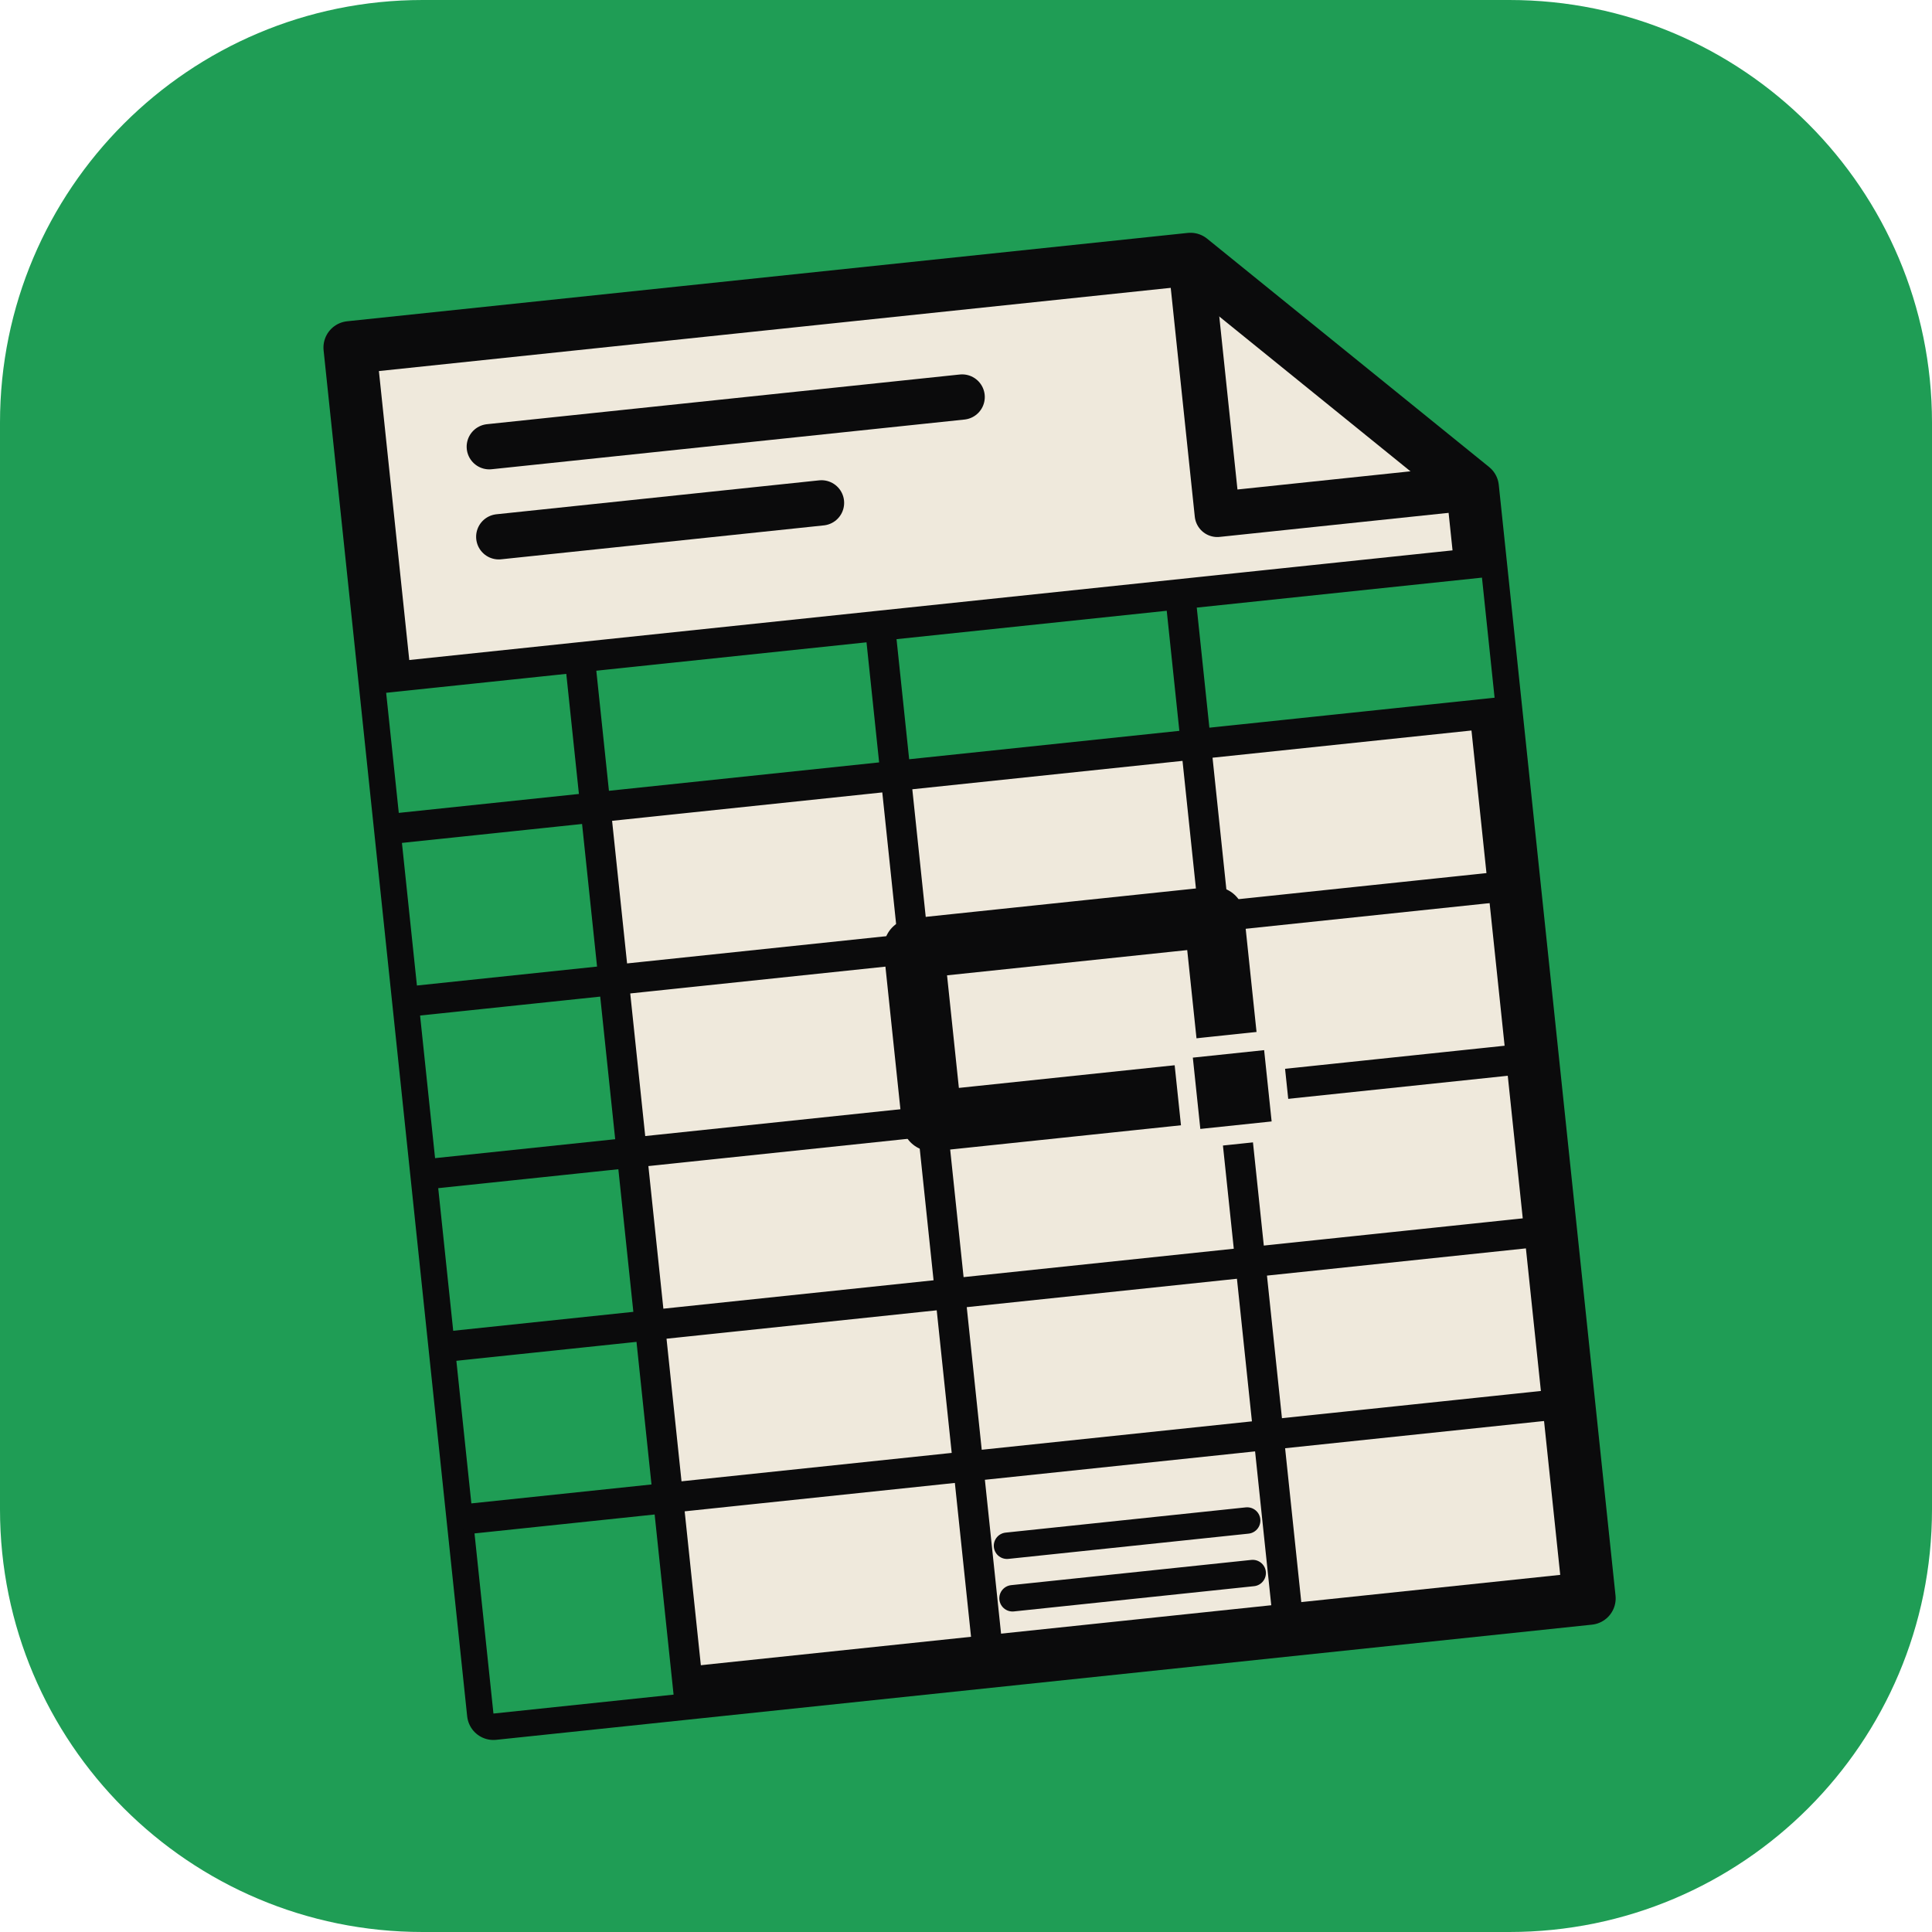
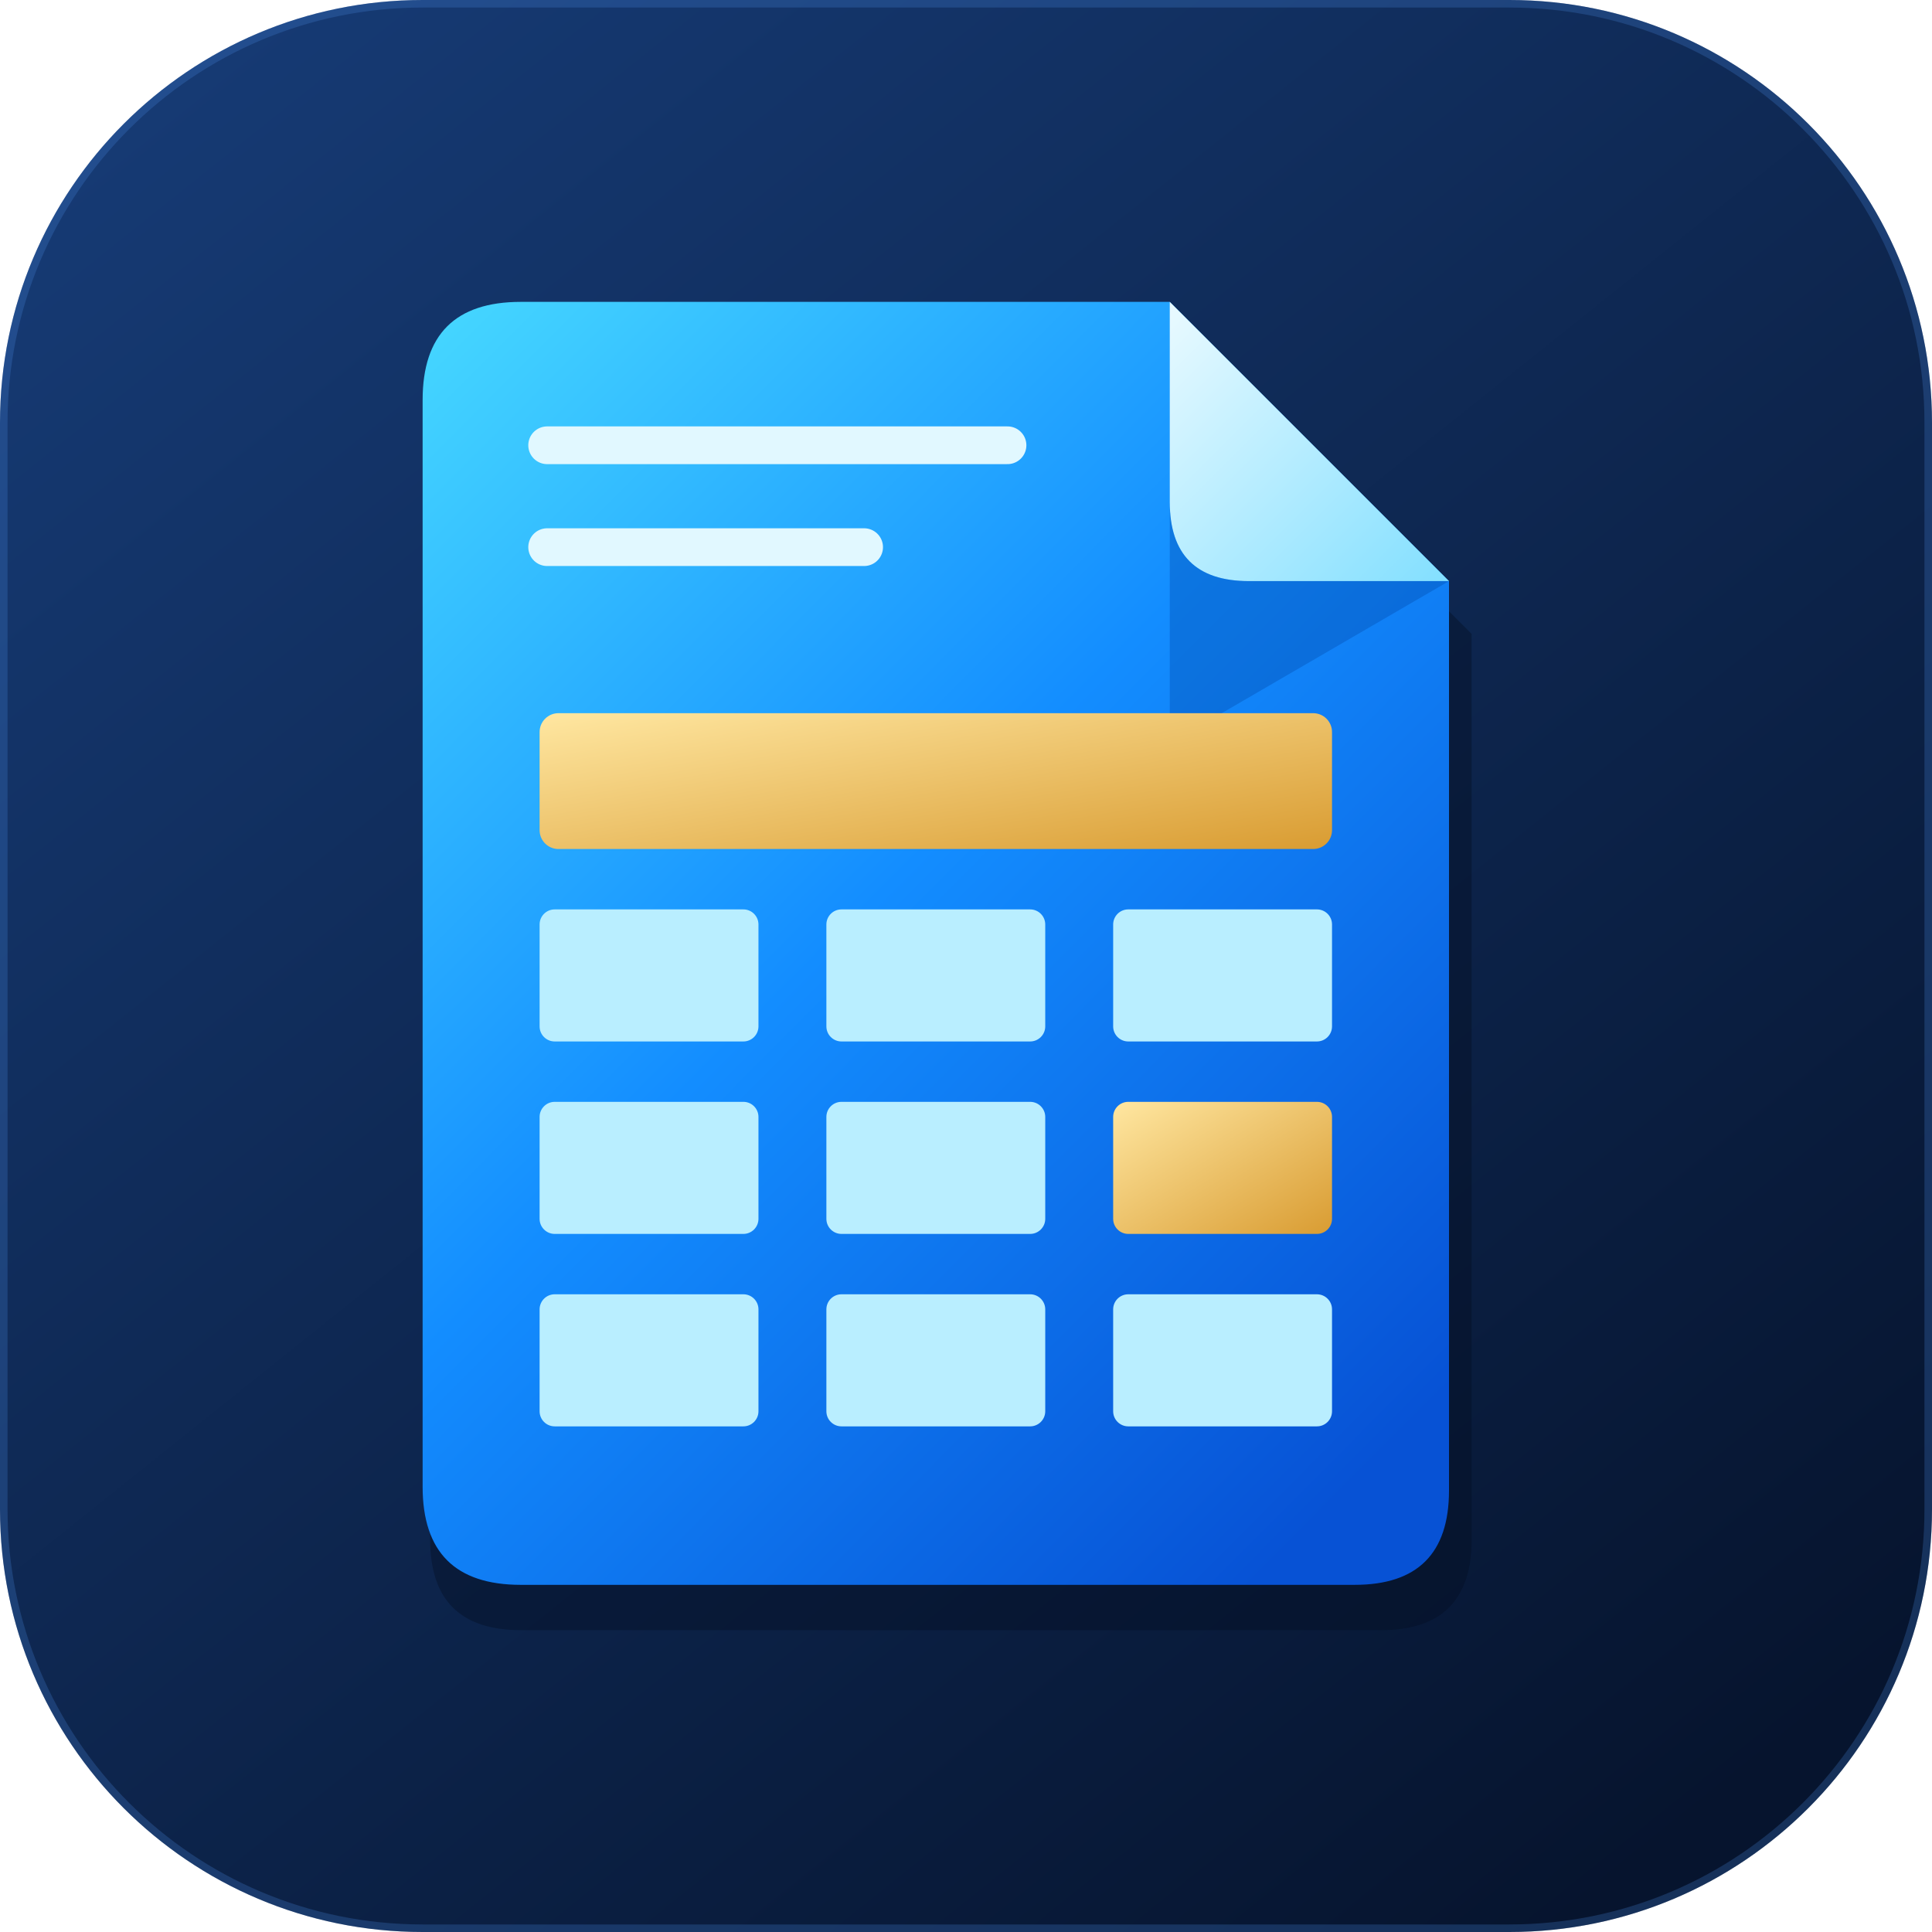
- <svg xmlns="http://www.w3.org/2000/svg" viewBox="0 0 512 512" width="512" height="512">
+ <svg xmlns="http://www.w3.org/2000/svg" viewBox="0 0 512 512">
  <defs>
-     <clipPath id="tile">
-       <rect width="512" height="512" rx="112" />
-     </clipPath>
+     <linearGradient id="navy" x2=".8" y2="1">
+       <stop stop-color="#173d79" />
+       <stop offset="1" stop-color="#06142e" />
+     </linearGradient>
+     <linearGradient id="blue" x2=".8" y2="1">
+       <stop stop-color="#47d9ff" />
+       <stop offset=".5" stop-color="#138dff" />
+       <stop offset="1" stop-color="#0752d5" />
+     </linearGradient>
+     <linearGradient id="gold" x2="1" y2="1">
+       <stop stop-color="#ffe7a1" />
+       <stop offset="1" stop-color="#d99c32" />
+     </linearGradient>
+     <linearGradient id="fold" x2="1" y2="1">
+       <stop stop-color="#eafaff" />
+       <stop offset="1" stop-color="#82dfff" />
+     </linearGradient>
  </defs>
-   <g clip-path="url(#tile)">
-     <rect width="512" height="512" fill="#1f9d55" />
-     <g transform="rotate(-6 256 268)" stroke="#0b0b0c" stroke-linejoin="round" stroke-linecap="round">
-       <path d="M112 76 H336 L404 144 V440 H112 Z" fill="#efe9dc" stroke-width="14" />
-       <path d="M336 76 V144 H404" fill="none" stroke-width="12" />
-       <path d="M146 106 H272 M146 130 H232" stroke-width="12" />
-       <path d="M112 164 H404 V204 H164 V440 H112 Z" fill="#1f9d55" stroke="none" />
-       <path d="M112 164 H404 M112 204 H404 M112 250 H404 M112 296 H404 M112 342 H404 M112 388 H404                M164 164 V440 M244 164 V440 M324 164 V440" fill="none" stroke-width="8" />
-       <rect x="244" y="250" width="80" height="46" fill="none" stroke-width="16" />
-       <rect x="312" y="284" width="24" height="24" fill="#0b0b0c" stroke="#efe9dc" stroke-width="5" />
-       <path d="M252 410 H316 M252 424 H316" stroke-width="7" />
-     </g>
+   <rect width="512" height="512" rx="112" fill="url(#navy)" />
+   <rect x="1" y="1" width="510" height="510" rx="111" fill="none" stroke="#4b8be0" stroke-opacity=".25" stroke-width="2" />
+   <path d="M138 93H315L390 168V408Q390 432 366 432H138Q114 432 114 408V117Q114 93 138 93Z" fill="#020c20" opacity=".4" />
+   <path d="M138 80H310L384 154V395Q384 420 359 420H138Q112 420 112 394V106Q112 80 138 80Z" fill="url(#blue)" />
+   <path d="M310 80V133Q310 154 331 154H384Z" fill="url(#fold)" />
+   <path d="M310 133Q310 154 331 154H384L310 197Z" fill="#0047a9" opacity=".35" />
+   <rect x="143" y="189" width="210" height="36" rx="5" fill="url(#gold)" />
+   <g fill="#b9eeff">
+     <rect x="143" y="241" width="58" height="35" rx="4" />
+     <rect x="219" y="241" width="58" height="35" rx="4" />
+     <rect x="295" y="241" width="58" height="35" rx="4" />
+     <rect x="143" y="292" width="58" height="35" rx="4" />
+     <rect x="219" y="292" width="58" height="35" rx="4" />
+     <rect x="143" y="343" width="58" height="35" rx="4" />
+     <rect x="219" y="343" width="58" height="35" rx="4" />
+     <rect x="295" y="343" width="58" height="35" rx="4" />
  </g>
+   <rect x="295" y="292" width="58" height="35" rx="4" fill="url(#gold)" />
+   <path d="M145 118H267M145 145H229" fill="none" stroke="#e1f8ff" stroke-width="10" stroke-linecap="round" />
</svg>
